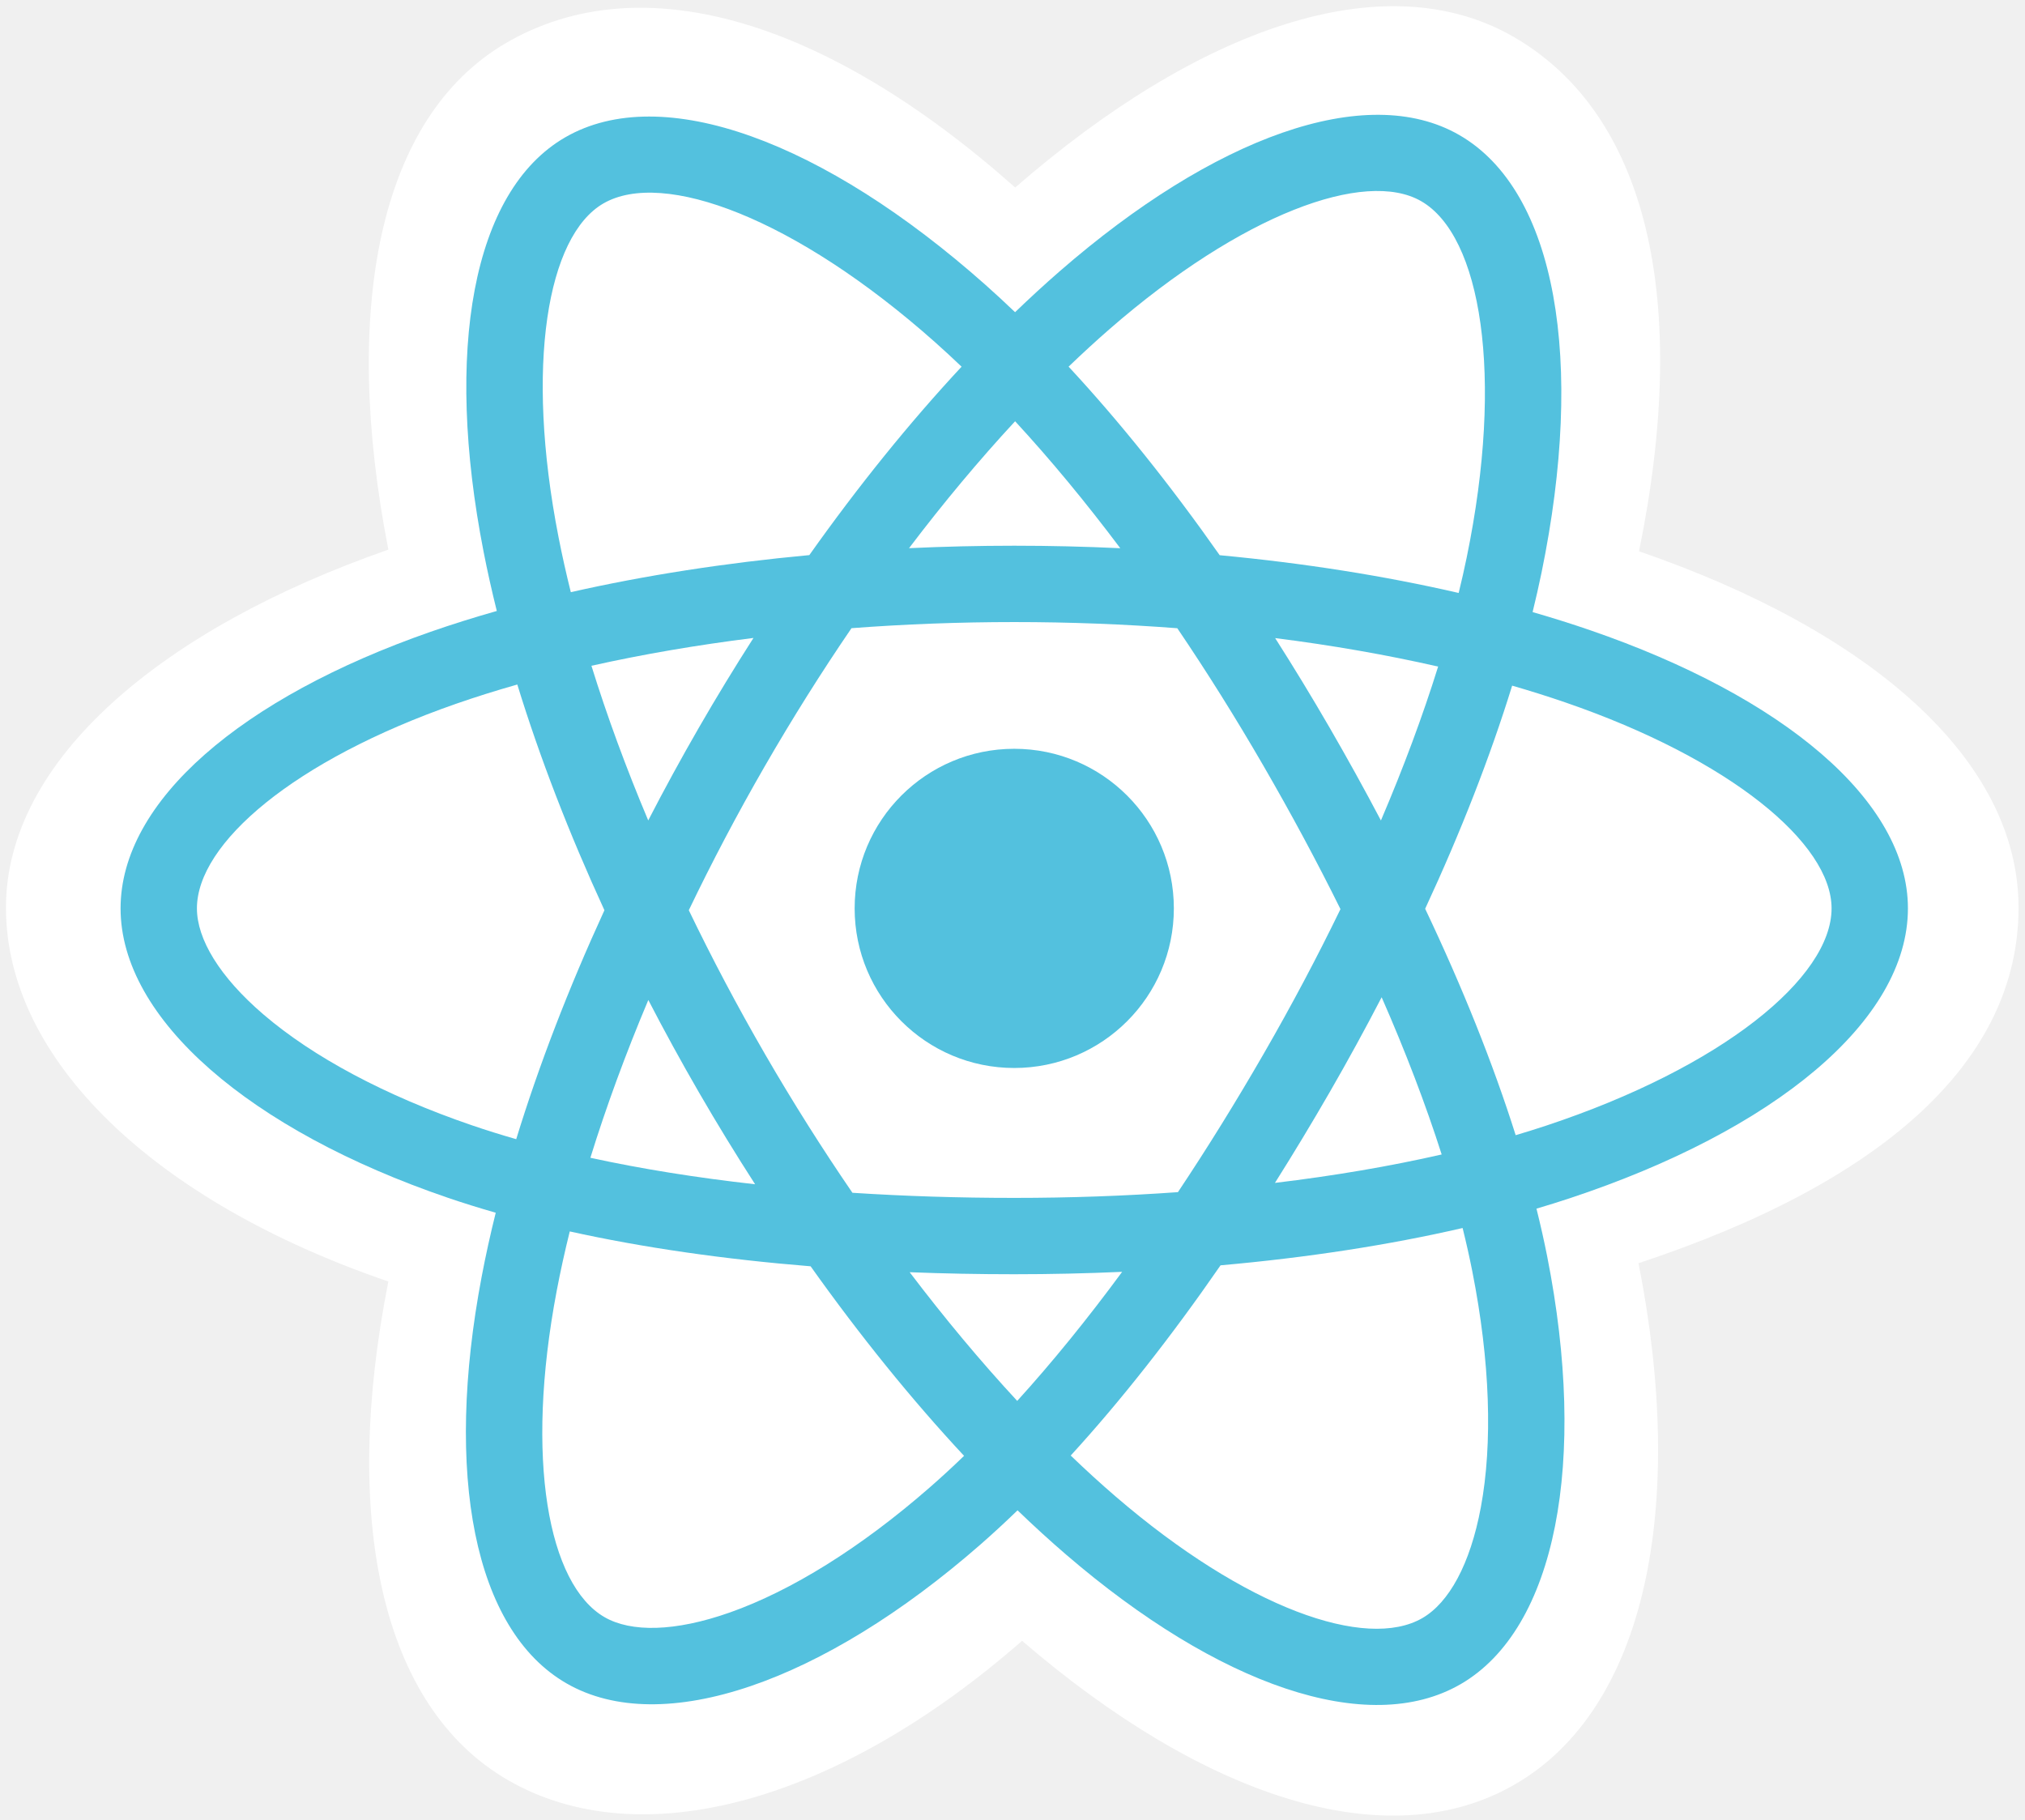
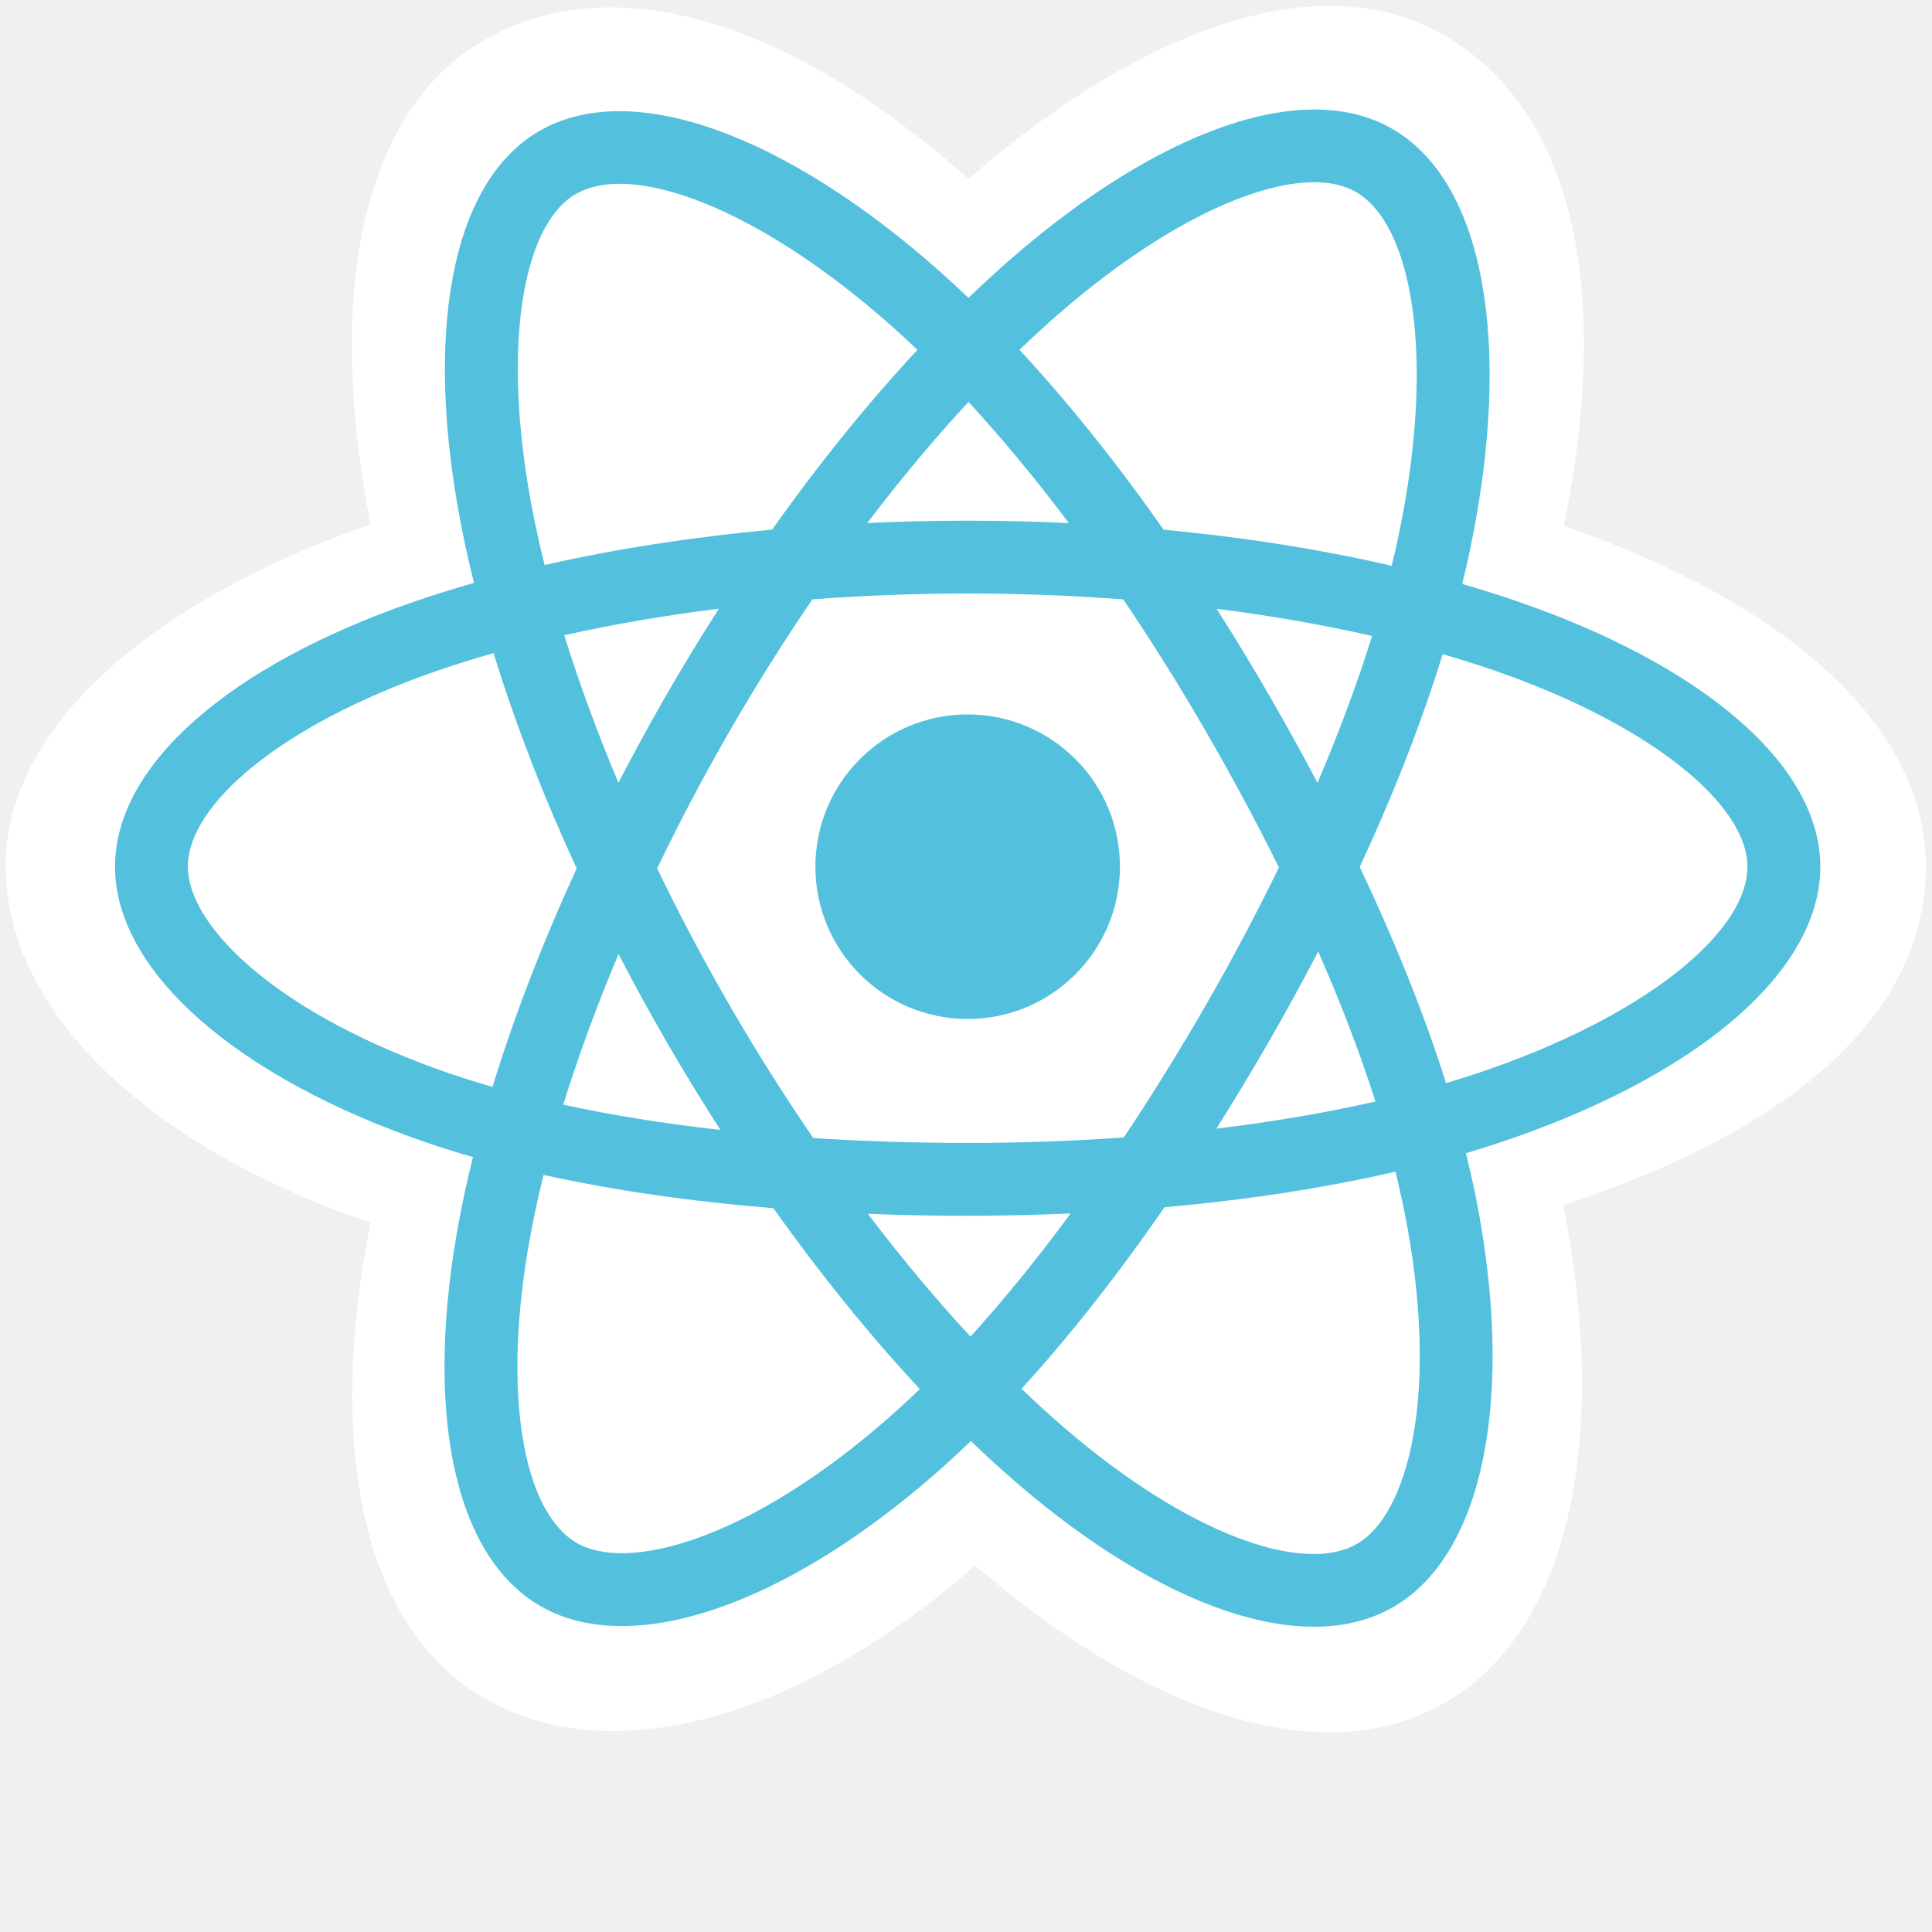
- <svg xmlns="http://www.w3.org/2000/svg" width="256px" height="230px" viewBox="0 0 256 230" version="1.1" preserveAspectRatio="xMidYMid">
+ <svg xmlns="http://www.w3.org/2000/svg" width="256px" height="256px" viewBox="0 0 256 256" version="1.1" preserveAspectRatio="xMidYMid">
  <path d="M0.754,114.75 C0.754,133.965 19.517,151.902 49.097,162.013 C43.19,191.75 48.039,215.719 64.233,225.058 C80.878,234.657 105.676,228.013 129.213,207.439 C152.156,227.182 175.344,234.952 191.523,225.586 C208.152,215.959 213.21,190.365 207.14,159.699 C237.95,149.513 255.184,134.218 255.184,114.75 C255.184,95.981 236.387,79.744 207.205,69.698 C213.74,37.765 208.203,14.378 191.338,4.653 C175.079,-4.723 151.622,3.449 128.342,23.709 C104.123,2.205 80.897,-4.361 64.049,5.392 C47.806,14.795 43.171,39.199 49.097,69.487 C20.515,79.452 0.754,96.057 0.754,114.75 Z" fill="#FFFFFF" />
  <path d="M201.025,79.674 C198.681,78.867 196.252,78.104 193.751,77.382 C194.162,75.704 194.539,74.049 194.875,72.421 C200.381,45.693 196.781,24.162 184.487,17.073 C172.7,10.275 153.422,17.363 133.952,34.306 C132.08,35.936 130.202,37.661 128.326,39.469 C127.075,38.273 125.827,37.117 124.582,36.011 C104.177,17.893 83.724,10.259 71.443,17.368 C59.667,24.185 56.179,44.427 61.136,69.757 C61.614,72.204 62.174,74.702 62.806,77.242 C59.912,78.064 57.117,78.94 54.443,79.872 C30.521,88.212 15.243,101.284 15.243,114.842 C15.243,128.846 31.644,142.891 56.561,151.408 C58.527,152.08 60.568,152.716 62.67,153.319 C61.988,156.066 61.394,158.759 60.896,161.385 C56.17,186.275 59.861,206.038 71.606,212.813 C83.737,219.808 104.097,212.618 123.923,195.288 C125.49,193.918 127.062,192.465 128.638,190.942 C130.68,192.909 132.719,194.77 134.746,196.515 C153.95,213.04 172.916,219.713 184.651,212.92 C196.77,205.904 200.709,184.673 195.595,158.842 C195.205,156.869 194.75,154.854 194.24,152.803 C195.67,152.38 197.073,151.944 198.442,151.49 C224.346,142.908 241.199,129.033 241.199,114.842 C241.199,101.235 225.429,88.075 201.025,79.674 L201.025,79.674 L201.025,79.674 Z" fill="#53C1DE" />
  <path d="M195.406,142.328 C194.171,142.737 192.903,143.132 191.611,143.515 C188.751,134.462 184.892,124.835 180.169,114.89 C184.676,105.18 188.386,95.677 191.166,86.682 C193.477,87.351 195.721,88.057 197.883,88.801 C218.792,95.999 231.547,106.642 231.547,114.842 C231.547,123.577 217.772,134.917 195.406,142.328 L195.406,142.328 L195.406,142.328 Z M186.126,160.717 C188.387,172.139 188.71,182.466 187.212,190.539 C185.866,197.793 183.16,202.629 179.814,204.566 C172.693,208.688 157.465,203.33 141.042,189.198 C139.159,187.578 137.263,185.848 135.36,184.017 C141.727,177.054 148.09,168.959 154.301,159.968 C165.224,158.999 175.544,157.414 184.903,155.251 C185.364,157.11 185.773,158.934 186.126,160.717 L186.126,160.717 L186.126,160.717 Z M92.277,203.854 C85.319,206.311 79.778,206.381 76.429,204.45 C69.301,200.339 66.338,184.471 70.38,163.185 C70.843,160.747 71.394,158.243 72.029,155.683 C81.285,157.73 91.53,159.203 102.479,160.091 C108.731,168.888 115.278,176.974 121.876,184.055 C120.435,185.446 118.999,186.771 117.571,188.019 C108.804,195.683 100.019,201.119 92.277,203.854 L92.277,203.854 L92.277,203.854 Z M59.683,142.274 C48.665,138.508 39.566,133.614 33.329,128.273 C27.725,123.474 24.895,118.709 24.895,114.842 C24.895,106.615 37.162,96.12 57.621,88.987 C60.103,88.122 62.702,87.306 65.398,86.54 C68.226,95.737 71.935,105.353 76.411,115.077 C71.877,124.946 68.115,134.715 65.26,144.02 C63.338,143.468 61.475,142.886 59.683,142.274 L59.683,142.274 L59.683,142.274 Z M70.609,67.903 C66.362,46.201 69.182,29.83 76.279,25.722 C83.838,21.346 100.554,27.586 118.172,43.229 C119.298,44.229 120.429,45.276 121.563,46.358 C114.998,53.408 108.511,61.433 102.314,70.179 C91.687,71.164 81.515,72.746 72.162,74.865 C71.574,72.499 71.053,70.175 70.609,67.903 L70.609,67.903 L70.609,67.903 Z M168.076,91.971 C165.84,88.109 163.545,84.338 161.205,80.67 C168.414,81.582 175.322,82.792 181.808,84.272 C179.861,90.513 177.434,97.039 174.576,103.729 C172.527,99.838 170.359,95.914 168.076,91.971 L168.076,91.971 L168.076,91.971 Z M128.329,53.257 C132.781,58.08 137.24,63.466 141.626,69.309 C137.206,69.1 132.732,68.992 128.221,68.992 C123.753,68.992 119.312,69.098 114.92,69.303 C119.31,63.514 123.807,58.136 128.329,53.257 L128.329,53.257 L128.329,53.257 Z M88.327,92.037 C86.094,95.91 83.966,99.812 81.949,103.722 C79.138,97.055 76.733,90.5 74.769,84.17 C81.216,82.727 88.091,81.548 95.254,80.653 C92.881,84.355 90.567,88.153 88.327,92.037 L88.327,92.037 L88.327,92.037 Z M95.46,149.72 C88.059,148.894 81.081,147.775 74.636,146.372 C76.631,139.93 79.089,133.234 81.96,126.424 C83.982,130.331 86.119,134.234 88.366,138.116 L88.366,138.116 C90.655,142.07 93.026,145.943 95.46,149.72 L95.46,149.72 L95.46,149.72 Z M128.596,177.109 C124.021,172.172 119.458,166.712 115.001,160.839 C119.327,161.009 123.738,161.095 128.221,161.095 C132.827,161.095 137.38,160.992 141.861,160.792 C137.461,166.771 133.018,172.24 128.596,177.109 L128.596,177.109 L128.596,177.109 Z M174.668,126.077 C177.689,132.961 180.234,139.621 182.256,145.954 C175.704,147.449 168.631,148.653 161.178,149.547 C163.524,145.83 165.839,141.995 168.115,138.049 C170.416,134.058 172.602,130.06 174.668,126.077 L174.668,126.077 L174.668,126.077 Z M159.753,133.227 C156.221,139.351 152.595,145.198 148.914,150.716 C142.209,151.196 135.281,151.443 128.221,151.443 C121.19,151.443 114.35,151.224 107.763,150.797 C103.934,145.206 100.229,139.342 96.719,133.28 L96.72,133.28 C93.219,127.234 89.998,121.137 87.079,115.074 C89.997,108.997 93.21,102.893 96.69,96.858 L96.69,96.86 C100.179,90.809 103.852,84.973 107.646,79.418 C114.366,78.91 121.257,78.644 128.221,78.644 L128.221,78.644 C135.217,78.644 142.116,78.912 148.834,79.424 C152.571,84.939 156.218,90.756 159.721,96.807 C163.264,102.927 166.519,108.99 169.462,114.937 C166.528,120.986 163.281,127.11 159.753,133.227 L159.753,133.227 L159.753,133.227 Z M179.666,25.435 C187.232,29.799 190.175,47.396 185.421,70.473 C185.118,71.945 184.776,73.445 184.405,74.965 C175.031,72.802 164.851,71.192 154.193,70.192 C147.984,61.351 141.551,53.313 135.092,46.354 C136.829,44.684 138.563,43.091 140.289,41.588 C156.971,27.07 172.562,21.339 179.666,25.435 L179.666,25.435 L179.666,25.435 Z" fill="#FFFFFF" />
  <path d="M128.221,94.665 C139.365,94.665 148.398,103.699 148.398,114.842 C148.398,125.986 139.365,135.02 128.221,135.02 C117.078,135.02 108.044,125.986 108.044,114.842 C108.044,103.699 117.078,94.665 128.221,94.665" fill="#53C1DE" />
</svg>
